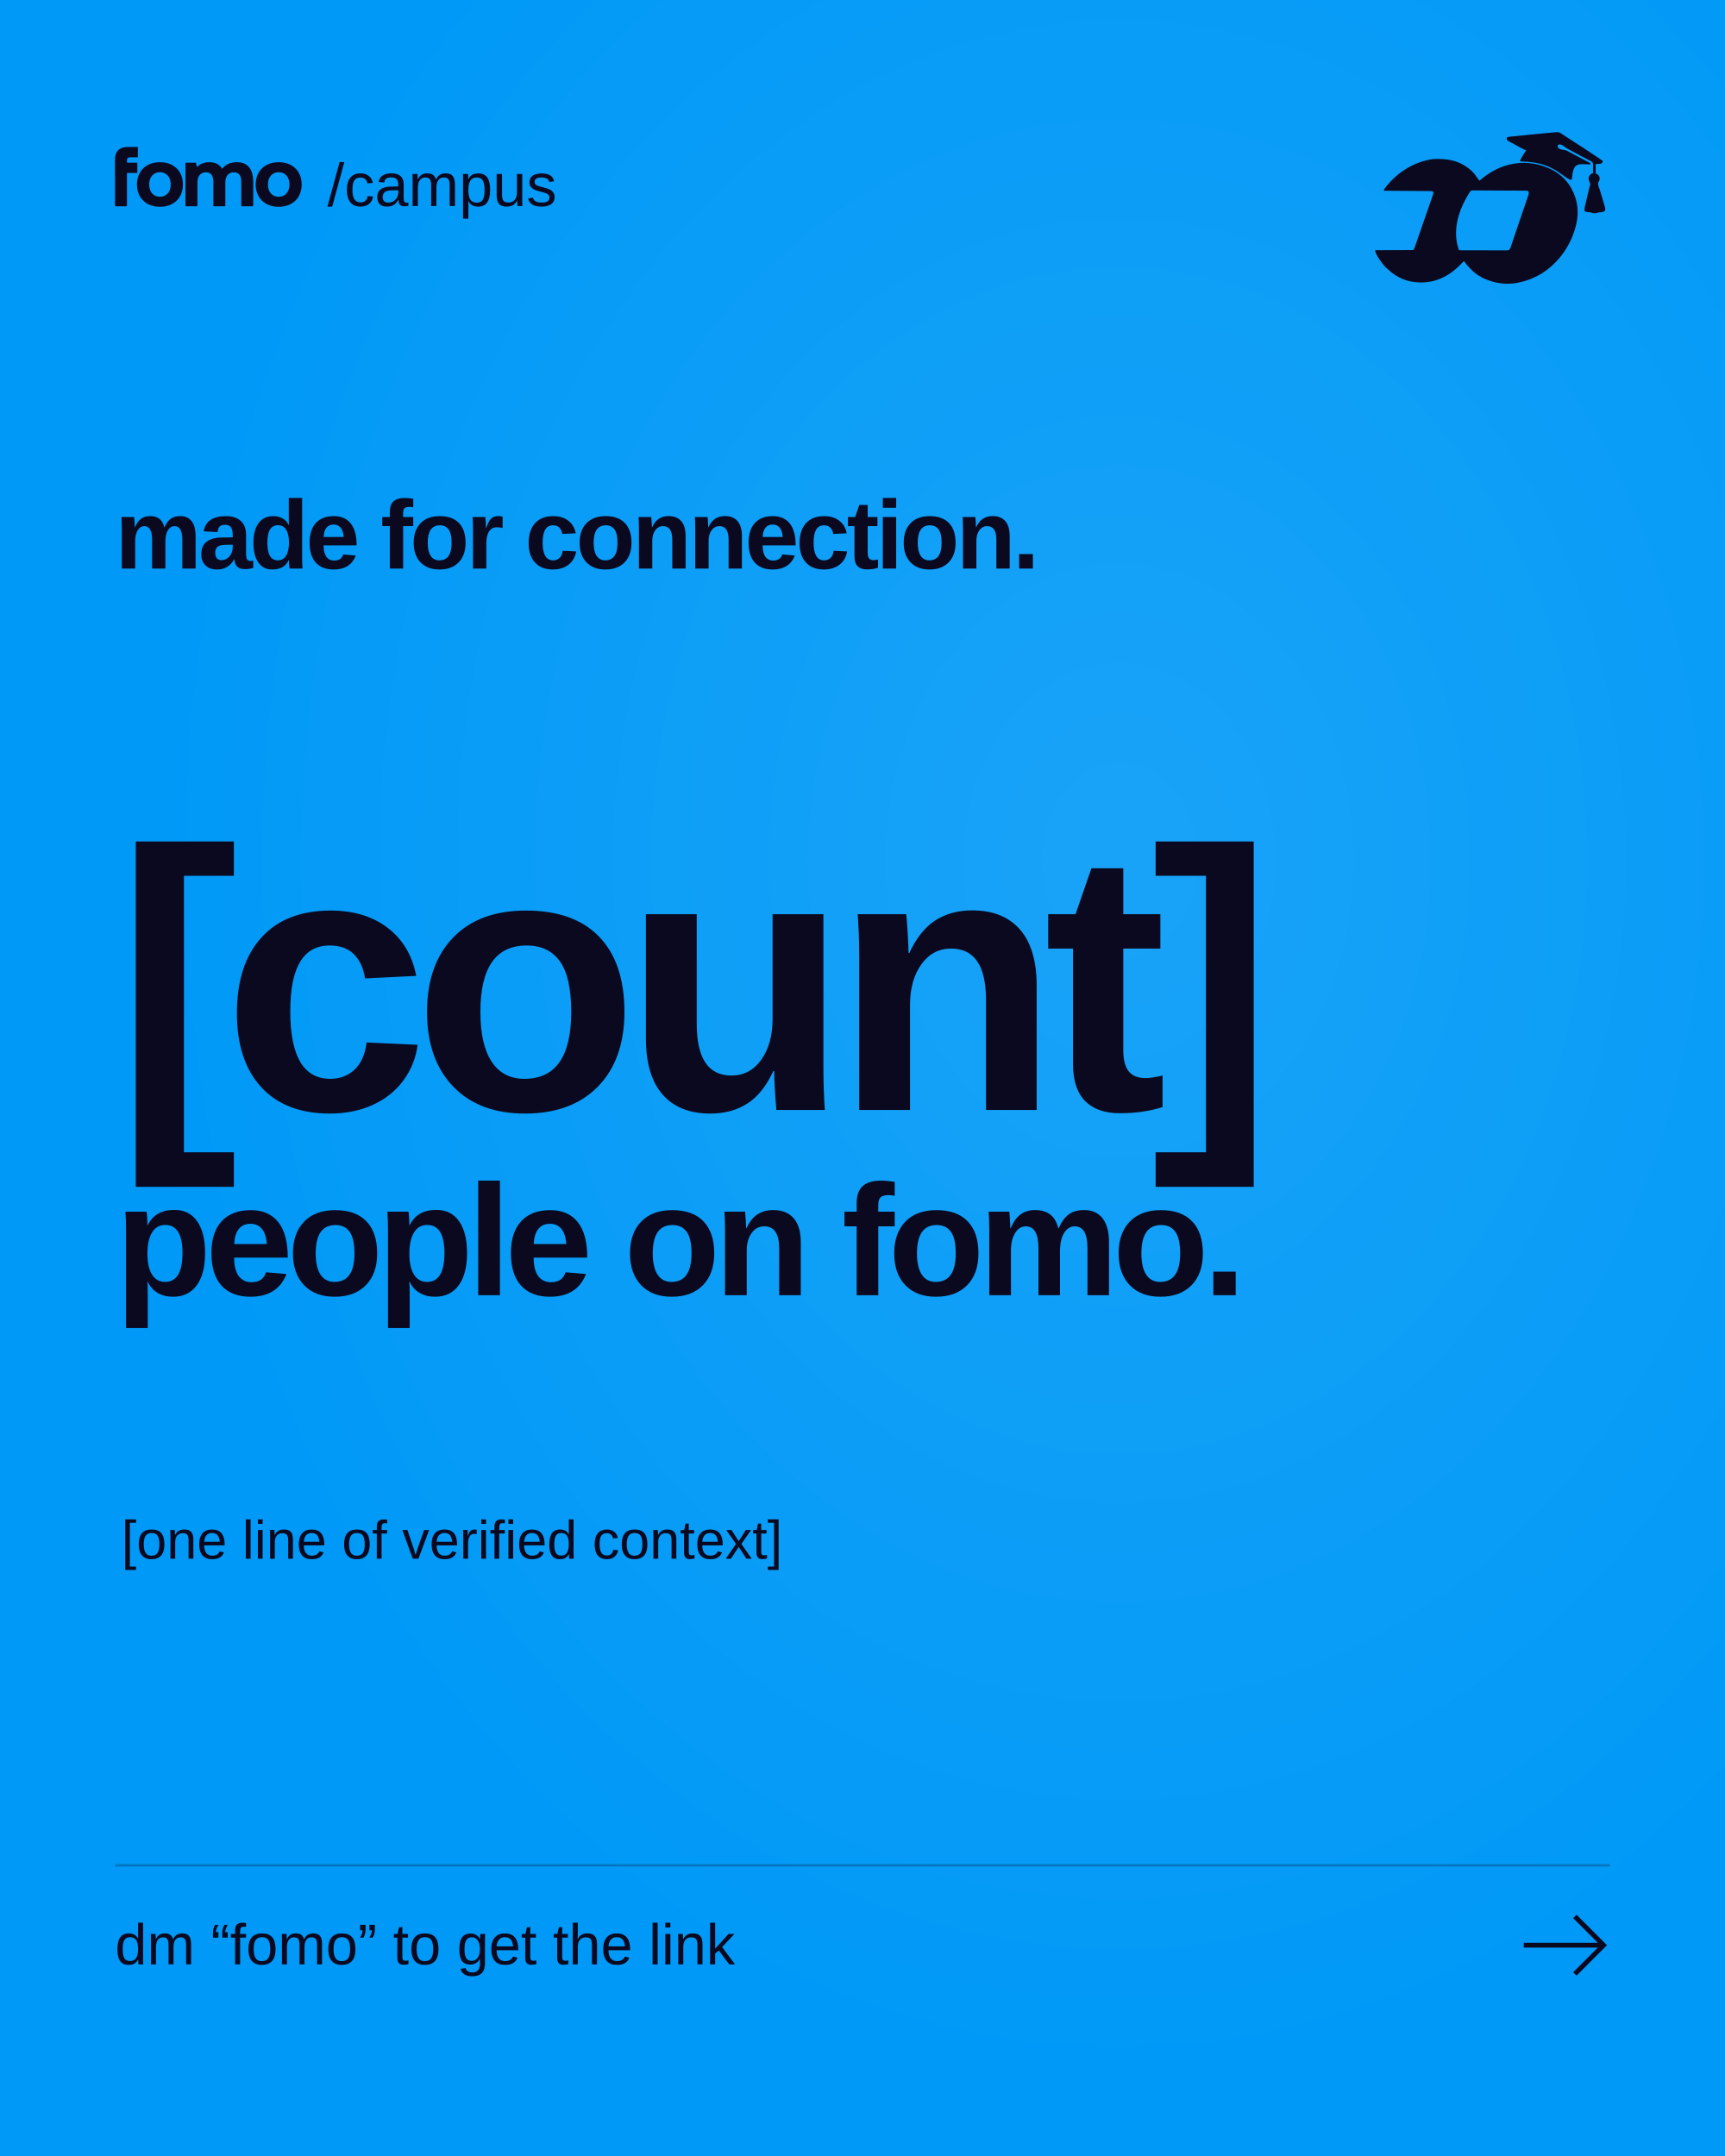
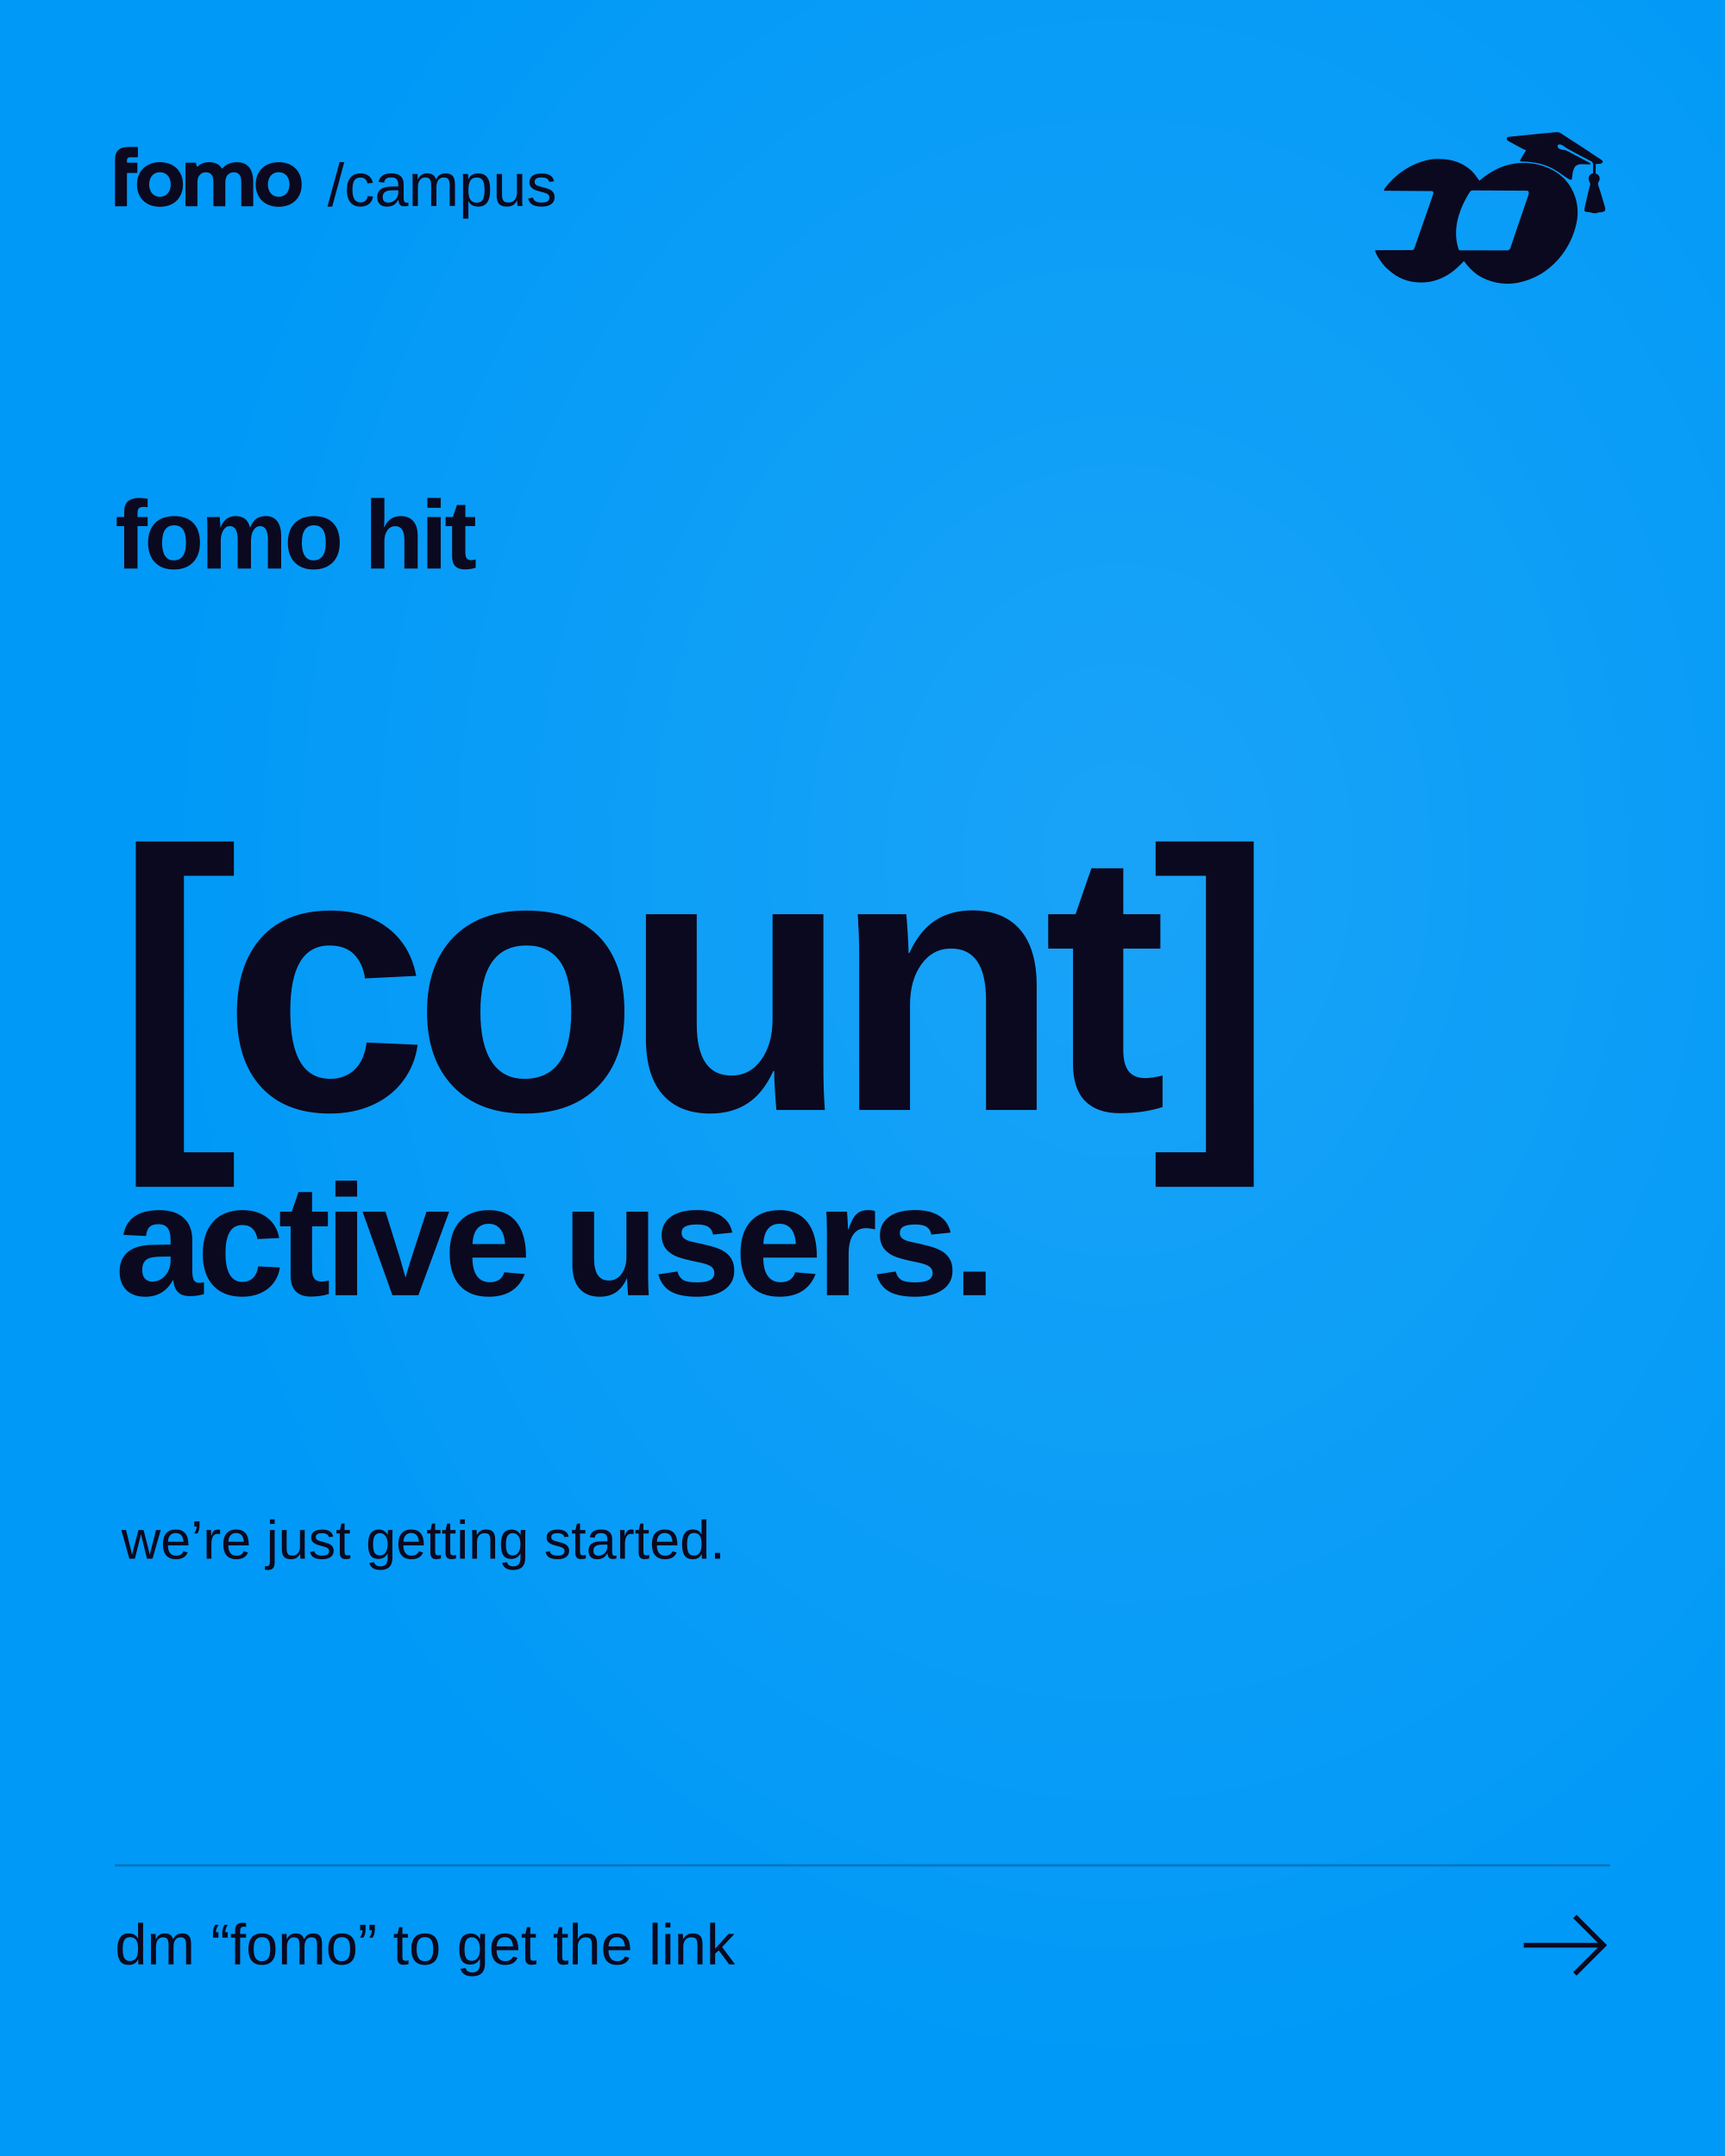
<svg xmlns="http://www.w3.org/2000/svg" xmlns:xlink="http://www.w3.org/1999/xlink" width="1080" height="1350" viewBox="0 0 1080 1350" role="img" aria-labelledby="title description">
  <defs>
    <style>text{font-family:Aeonik,Arial,sans-serif}</style>
    <symbol id="fomo-campus-mark" viewBox="0 0 620 415">
      <g fill="currentColor" fill-rule="evenodd">
        <path d="M0 0 C0.381 0.25 0.381 0.25 2.306 1.515 C3.878 2.55 5.442 3.598 6.998 4.657 C9.732 6.515 12.509 8.298 15.292 10.079 C17.399 11.43 19.495 12.796 21.59 14.164 C24.88 16.307 28.187 18.422 31.504 20.523 C49.106 31.686 66.441 43.242 83.757 54.843 C87.17 57.13 90.585 59.413 94.013 61.676 C94.574 62.047 95.136 62.418 95.714 62.8 C97.17 63.763 98.628 64.722 100.087 65.682 C102.25 67.187 102.25 67.187 104.25 69.188 C104.125 71.688 104.125 71.688 103.25 74.188 C99.92 76.466 96.412 76.605 92.5 76.812 C91.469 76.874 91.469 76.874 86.25 77.188 C86.25 85.438 86.25 93.688 86.25 102.188 C87.57 102.517 88.89 102.847 90.25 103.188 C93.186 105.388 95.078 107.671 96.25 111.188 C96.961 116.546 96.293 120.019 93.027 124.352 C90.708 129.829 95.015 138.1 96.688 143.375 C99.934 153.769 103.084 164.192 106.126 174.648 C106.582 176.211 107.043 177.773 107.508 179.334 C108.163 181.539 108.804 183.747 109.441 185.957 C109.64 186.614 109.838 187.272 110.043 187.949 C111.102 191.689 111.539 194.473 110.25 198.188 C104.979 201.712 99.412 202.434 93.25 202.188 C92.944 202.349 92.944 202.349 91.395 203.164 C88.732 204.435 86.752 204.454 83.812 204.438 C82.886 204.443 81.959 204.448 81.004 204.453 C78.072 204.17 75.954 203.315 73.25 202.188 C71.039 201.879 71.039 201.879 68.875 201.75 C59.926 200.789 59.926 200.789 57.25 198.188 C56.676 190.935 59.254 183.051 60.902 176.047 C61.166 174.91 61.428 173.773 61.691 172.635 C62.238 170.271 62.788 167.908 63.343 165.546 C64.049 162.533 64.748 159.518 65.444 156.502 C66.114 153.6 66.79 150.698 67.465 147.797 C67.589 147.259 67.589 147.259 68.219 144.539 C70.17 136.237 70.17 136.237 71.436 132.618 C72.439 129.624 72.221 128.175 71.25 125.188 C70.734 124.259 70.219 123.331 69.688 122.375 C67.648 117.853 67.231 113.939 68.977 109.227 C71.014 105.3 73.119 103.036 77.25 101.188 C77.91 101.188 78.57 101.188 79.25 101.188 C79.33 97.308 79.35 93.434 79.317 89.554 C79.314 88.237 79.327 86.92 79.356 85.603 C79.581 74.805 79.581 74.805 76.586 71.166 C74.22 69.539 71.868 68.365 69.25 67.188 C67.39 66.189 65.532 65.186 63.676 64.18 C62.166 63.406 60.657 62.632 59.143 61.865 C56.393 60.469 53.652 59.054 50.91 57.641 C50.353 57.354 49.796 57.067 49.223 56.772 C41.778 52.927 34.443 48.882 27.102 44.844 C24.172 43.233 21.236 41.643 18.273 40.094 C12.833 37.246 7.855 34.277 3.02 30.48 C-0.601 27.835 -4.037 26.039 -8.625 26.438 C-10.75 27.188 -10.75 27.188 -11.75 28.188 C-12.125 31 -12.125 31 -11.75 34.188 C-7.513 38.673 -2.735 40.104 3.273 40.398 C9.259 41.042 13.924 43.743 19.125 46.625 C20.657 47.45 22.189 48.275 23.722 49.099 C25.262 49.929 26.798 50.767 28.334 51.605 C31.714 53.44 35.119 55.223 38.531 56.998 C41.6 58.598 44.657 60.22 47.714 61.844 C50.058 63.086 52.407 64.318 54.756 65.549 C57.322 66.898 59.879 68.263 62.438 69.625 C62.925 69.879 62.925 69.879 65.395 71.166 C66.289 71.646 67.184 72.126 68.105 72.621 C68.906 73.044 69.707 73.468 70.532 73.904 C71.099 74.328 71.666 74.751 72.25 75.188 C72.25 76.177 72.25 77.168 72.25 78.188 C71.151 78.125 70.052 78.063 68.92 77.999 C43.085 76.883 43.085 76.883 34.25 82.188 C27.439 89.664 26.212 102.172 25.144 111.841 C24.906 113.925 24.906 113.925 24.25 117.188 C21.25 118.188 21.25 118.188 18.527 116.992 C17.406 116.363 16.294 115.718 15.188 115.062 C14.58 114.71 13.972 114.357 13.346 113.994 C8.089 110.861 3.173 107.315 -1.75 103.688 C-9.148 98.237 -16.625 93.466 -24.75 89.188 C-25.316 88.881 -25.883 88.575 -26.466 88.259 C-52.526 74.198 -80.598 71.188 -109.75 70.188 C-108.162 64.183 -104.98 59.26 -101.75 54 C-101.203 53.098 -100.657 52.197 -100.094 51.268 C-95.861 44.3 -95.861 44.3 -93.75 41.188 C-94.612 40.923 -95.473 40.659 -96.361 40.387 C-99.744 39.256 -102.842 37.695 -105.969 35.992 C-106.545 35.683 -107.121 35.375 -107.714 35.056 C-109.562 34.063 -111.406 33.063 -113.25 32.062 C-114.516 31.379 -115.782 30.696 -117.048 30.013 C-123.518 26.517 -129.979 23.004 -136.375 19.375 C-136.646 19.222 -136.646 19.222 -138.018 18.447 C-140.228 17.172 -141.932 16.005 -143.75 14.188 C-144 11.688 -144 11.688 -143.75 9.188 C-141.368 6.806 -140.56 6.841 -137.29 6.505 C-136.35 6.404 -135.41 6.303 -134.442 6.199 C-133.924 6.148 -133.924 6.148 -131.301 5.891 C-130.209 5.776 -129.117 5.662 -127.991 5.545 C-124.98 5.23 -121.968 4.927 -118.955 4.627 C-116.426 4.374 -113.899 4.115 -111.371 3.855 C-103.213 3.02 -95.052 2.208 -86.891 1.4 C-84.737 1.186 -82.584 0.972 -80.43 0.757 C-71.143 -0.17 -61.855 -1.084 -52.566 -1.986 C-50.513 -2.186 -48.46 -2.388 -46.408 -2.591 C-43.148 -2.912 -39.887 -3.226 -36.627 -3.536 C-34.875 -3.703 -33.123 -3.877 -31.372 -4.051 C-8.751 -6.169 -8.751 -6.169 0 0 Z " fill="currentColor" transform="translate(496.75,16.8125)" id="graduation-cap" />
        <path d="M0 0 C0.334 -0.005 0.334 -0.005 2.026 -0.03 C35.306 -0.419 64.488 6.477 89.801 29.238 C90.184 29.581 90.184 29.581 92.125 31.312 C98.284 37.128 102.994 43.789 107.761 50.741 C109.059 52.61 110.417 54.431 111.801 56.238 C112.456 55.693 113.11 55.148 113.785 54.586 C135.692 36.436 158.906 22.309 186.801 15.238 C187.536 15.044 188.272 14.849 189.029 14.648 C222.008 6.26 258.766 9.745 289.801 23.238 C290.489 23.536 291.178 23.833 291.887 24.14 C315.49 34.578 335.991 51.705 348.801 74.238 C349.161 74.872 349.521 75.506 349.893 76.159 C365.526 104.281 369.958 135.83 362.801 167.238 C362.629 167.999 362.458 168.76 362.281 169.544 C350.348 221.049 318.521 267.61 273.594 295.941 C254.204 307.791 234.057 315.773 211.801 320.238 C211.502 320.298 211.502 320.298 209.992 320.602 C174.894 327.278 137.487 319.563 107.488 300.426 C93.103 290.303 82.155 278.326 71.801 264.238 C68.857 267.165 65.943 270.117 63.051 273.094 C43.793 292.806 22.475 307.371 -4.262 314.988 C-4.609 315.088 -4.609 315.088 -6.369 315.591 C-17.371 318.551 -28.393 319.631 -39.762 319.613 C-40.365 319.613 -40.969 319.612 -41.591 319.612 C-72.15 319.486 -100.351 308.257 -122.715 287.512 C-124.06 286.281 -125.416 285.061 -126.829 283.909 C-131.425 280.147 -135.019 276.047 -138.574 271.301 C-138.854 270.931 -138.854 270.931 -140.267 269.058 C-147.312 259.582 -155.16 248.829 -158.199 237.238 C-157.199 236.238 -157.199 236.238 -155.554 236.114 C-155.195 236.114 -155.195 236.114 -153.379 236.114 C-152.557 236.111 -151.735 236.109 -150.889 236.106 C-149.981 236.108 -149.073 236.11 -148.137 236.112 C-147.662 236.111 -147.662 236.111 -145.255 236.107 C-143.182 236.103 -141.109 236.101 -139.036 236.1 C-134.637 236.097 -130.239 236.075 -125.84 236.055 C-117.64 236.017 -109.441 235.985 -101.241 235.988 C-95.547 235.99 -89.853 235.965 -84.159 235.926 C-81.984 235.915 -79.81 235.914 -77.635 235.922 C-74.596 235.931 -71.559 235.91 -68.52 235.882 C-67.616 235.892 -66.712 235.902 -65.781 235.913 C-63.48 235.874 -61.431 235.795 -59.199 235.238 C-57.222 232.975 -57.222 232.975 -56.199 230.238 C-56.049 229.877 -56.049 229.877 -55.287 228.046 C-55.034 227.307 -54.781 226.568 -54.52 225.807 C-54.225 224.954 -53.929 224.101 -53.625 223.222 C-53.313 222.303 -53.001 221.384 -52.68 220.438 C-52.345 219.467 -52.01 218.496 -51.665 217.495 C-50.567 214.307 -49.477 211.116 -48.387 207.926 C-47.618 205.689 -46.848 203.452 -46.078 201.216 C-45.688 200.085 -45.299 198.955 -44.91 197.824 C-44.717 197.263 -44.523 196.703 -44.324 196.125 C-43.737 194.417 -43.149 192.708 -42.562 191 C-39.445 181.928 -36.273 172.877 -33.085 163.829 C-30.438 156.305 -27.818 148.772 -25.199 141.238 C-25.01 140.693 -25.01 140.693 -24.05 137.935 C-21.733 131.275 -19.426 124.611 -17.137 117.941 C-16.101 114.925 -15.062 111.911 -14.015 108.9 C-12.847 105.543 -11.696 102.18 -10.547 98.816 C-10.192 97.805 -9.838 96.793 -9.473 95.751 C-9.315 95.284 -9.315 95.284 -8.516 92.923 C-8.236 92.111 -7.956 91.299 -7.668 90.462 C-7.144 87.979 -7.261 86.586 -8.199 84.238 C-10.694 82.991 -12.393 83.1 -15.185 83.08 C-16.24 83.07 -17.294 83.06 -18.381 83.05 C-19.554 83.044 -20.727 83.039 -21.901 83.033 C-23.133 83.023 -24.364 83.013 -25.596 83.003 C-28.945 82.976 -32.294 82.955 -35.643 82.935 C-39.141 82.913 -42.639 82.886 -46.137 82.859 C-52.764 82.809 -59.39 82.764 -66.016 82.721 C-73.559 82.672 -81.102 82.617 -88.645 82.561 C-104.163 82.447 -119.681 82.341 -135.199 82.238 C-135.199 78.256 -133.316 76.355 -130.949 73.363 C-130.725 73.077 -130.725 73.077 -129.591 71.629 C-99.67 33.987 -57.047 7.132 -9.063 0.45 C-6.043 0.107 -3.037 0.037 0 0 Z M85.796 87.473 C85.467 88.055 85.139 88.638 84.801 89.238 C84.204 90.127 83.608 91.016 82.993 91.931 C81.328 94.816 79.668 97.702 78.051 100.613 C77.748 101.154 77.446 101.696 77.135 102.253 C56.446 139.508 44.401 184.136 55.855 226.273 C58.318 234.756 58.318 234.756 59.801 236.238 C61.436 236.341 63.077 236.373 64.716 236.379 C65.248 236.382 65.248 236.382 67.94 236.396 C69.13 236.397 70.319 236.398 71.509 236.399 C72.754 236.404 73.999 236.409 75.244 236.414 C78.634 236.428 82.025 236.434 85.415 236.438 C87.533 236.441 89.65 236.446 91.767 236.45 C98.388 236.464 105.009 236.473 111.629 236.477 C119.278 236.482 126.927 236.499 134.576 236.528 C140.483 236.55 146.39 236.56 152.298 236.561 C155.828 236.562 159.358 236.568 162.889 236.586 C166.21 236.602 169.532 236.605 172.854 236.596 C174.073 236.595 175.292 236.599 176.511 236.609 C178.175 236.622 179.84 236.614 181.505 236.606 C181.971 236.607 181.971 236.607 184.328 236.61 C187.274 236.167 188.63 235.243 190.801 233.238 C191.826 231.269 191.826 231.269 192.577 228.99 C192.87 228.127 193.162 227.263 193.463 226.373 C193.766 225.431 194.07 224.49 194.383 223.52 C194.714 222.531 195.045 221.542 195.385 220.524 C196.286 217.828 197.174 215.128 198.058 212.427 C198.991 209.588 199.939 206.754 200.887 203.919 C201.273 202.767 201.658 201.614 202.044 200.462 C202.235 199.888 202.427 199.315 202.624 198.725 C203.21 196.972 203.793 195.219 204.377 193.465 C207.713 183.444 211.177 173.469 214.683 163.506 C220.927 145.762 227.018 127.969 232.861 110.088 C233.957 106.744 235.087 103.418 236.28 100.107 C236.399 99.771 236.399 99.771 237.001 98.067 C237.451 96.798 237.911 95.532 238.385 94.271 C239.795 90.248 239.98 87.345 238.801 83.238 C236.124 81.9 234.056 82.094 231.058 82.071 C230.464 82.065 229.871 82.059 229.259 82.053 C227.261 82.035 225.264 82.024 223.267 82.014 C221.838 82.002 220.409 81.991 218.98 81.979 C214.279 81.943 209.579 81.917 204.879 81.895 C204.079 81.891 203.28 81.887 202.456 81.883 C194.917 81.846 187.378 81.815 179.839 81.793 C170.194 81.766 160.549 81.715 150.904 81.633 C144.124 81.577 137.344 81.548 130.563 81.539 C126.512 81.533 122.463 81.515 118.413 81.468 C114.601 81.424 110.79 81.413 106.977 81.428 C105.58 81.428 104.183 81.416 102.786 81.39 C90.014 81.172 90.014 81.172 85.796 87.473 Z " fill="currentColor" transform="translate(170.1992,80.76172)" id="fomo-eyes" />
      </g>
    </symbol>
    <symbol id="fomo-wordmark" viewBox="0 0 352 113">
      <path d="M0.003 23.325C0.003 8.468 7.991 0 24.923 0H42.105C42.675 0 43.134 0.46 43.134 1.029V18.462C43.134 19.031 42.675 19.49 42.105 19.49H28.757C24.443 19.49 22.526 21.408 22.526 25.561V28.685C22.526 29.255 22.985 29.714 23.555 29.714H41.076C41.646 29.714 42.105 30.174 42.105 30.743V48.014C42.105 48.584 41.646 49.043 41.076 49.043H23.555C22.985 49.043 22.526 49.503 22.526 50.072V110.797C22.526 111.366 22.066 111.826 21.497 111.826H1.029C0.46 111.826 0 111.366 0 110.797V23.325H0.003Z" fill="currentColor" />
      <path d="M41.381 70.769C41.381 45.528 58.636 28.757 84.673 28.757C110.711 28.757 127.965 45.531 127.965 70.769C127.965 96.008 110.711 112.782 84.673 112.782C58.636 112.782 41.381 96.008 41.381 70.769ZM104.959 70.769C104.959 57.192 97.291 47.606 84.67 47.606C72.049 47.606 64.384 57.192 64.384 70.769C64.384 84.347 72.052 93.933 84.67 93.933C97.287 93.933 104.959 84.347 104.959 70.769Z" fill="currentColor" />
      <path d="M260.369 65.978V110.796C260.369 111.366 259.909 111.825 259.34 111.825H238.872C238.302 111.825 237.843 111.366 237.843 110.796V65.817C237.843 53.995 233.371 47.767 223.785 47.767C214.199 47.767 207.491 54.794 207.81 67.415V110.796C207.81 111.366 207.35 111.825 206.781 111.825H186.313C185.744 111.825 185.284 111.366 185.284 110.796V65.817C185.284 53.995 180.812 47.767 171.065 47.767C161.318 47.767 155.251 55.117 155.251 66.616V110.796C155.251 111.366 154.792 111.825 154.222 111.825H133.754C133.185 111.825 132.725 111.366 132.725 110.796V30.746C132.725 30.177 133.185 29.717 133.754 29.717H151.571C152.044 29.717 152.456 30.039 152.569 30.495L154.088 36.58C154.246 37.211 155.028 37.447 155.501 37.002C160.183 32.615 166.476 28.757 177.451 28.757C186.961 28.757 195.882 31.703 201.246 40.284C201.565 40.791 202.281 40.836 202.652 40.362C208.307 33.136 217.317 28.757 229.687 28.757C245.662 28.757 260.358 37.063 260.358 65.978H260.369Z" fill="currentColor" />
      <path d="M265.029 70.769C265.029 45.528 282.284 28.757 308.321 28.757C334.359 28.757 351.613 45.531 351.613 70.769C351.613 96.008 334.359 112.782 308.321 112.782C282.284 112.782 265.029 96.008 265.029 70.769ZM328.607 70.769C328.607 57.192 320.939 47.606 308.318 47.606C295.697 47.606 288.032 57.192 288.032 70.769C288.032 84.347 295.7 93.933 308.318 93.933C320.935 93.933 328.607 84.347 328.607 70.769Z" fill="currentColor" />
    </symbol>
    <radialGradient id="glow" cx="0.65" cy="0.4" r="0.58">
      <stop stop-color="#FFFFFF" stop-opacity="0.1" />
      <stop offset="1" stop-color="#FFFFFF" stop-opacity="0" />
    </radialGradient>
  </defs>
  <g id="background">
    <rect width="1080" height="1350" fill="#0099F7" />
    <rect width="1080" height="1350" fill="url(#glow)" />
  </g>
  <g id="brand" color="#0B091F">
    <use href="#fomo-wordmark" xlink:href="#fomo-wordmark" x="72" y="92" width="117" height="37.560" />
    <text x="205" y="129" font-size="38" fill="#0B091F" font-weight="500">/campus</text>
    <use href="#fomo-campus-mark" xlink:href="#fomo-campus-mark" x="858" y="80" width="150" height="100.403" />
  </g>
  <g id="editable-growth-message">
-     <text x="72" y="356" font-size="61" fill="#0B091F" font-weight="700" letter-spacing="-2">made for connection.</text>
+     <text x="72" y="356" font-size="61" fill="#0B091F" font-weight="700" letter-spacing="-2">fomo hit</text>
    <text x="72" y="695" font-size="232" fill="#0B091F" font-weight="700" letter-spacing="-10">[count]</text>
-     <text x="72" y="811" font-size="99" fill="#0B091F" font-weight="700" letter-spacing="-4">people on fomo.</text>
-     <text x="76" y="976" font-size="34" fill="#0B091F" font-weight="400">[one line of verified context]</text>
+     <text x="72" y="811" font-size="99" fill="#0B091F" font-weight="700" letter-spacing="-4">active users.</text>
+     <text x="76" y="976" font-size="34" fill="#0B091F" font-weight="400">we’re just getting started.</text>
  </g>
  <g id="editable-call-to-action">
    <path d="M72 1168 H1008" fill="none" stroke="#0B091F" stroke-opacity=".25" stroke-width="1.5" />
    <text x="72" y="1230" font-size="36" fill="#0B091F" font-weight="500">dm “fomo” to get the link</text>
    <path d="M954 1218 H1004 M986 1200 L1004 1218 L986 1236" fill="none" stroke="#0B091F" stroke-width="3" />
  </g>
</svg>
